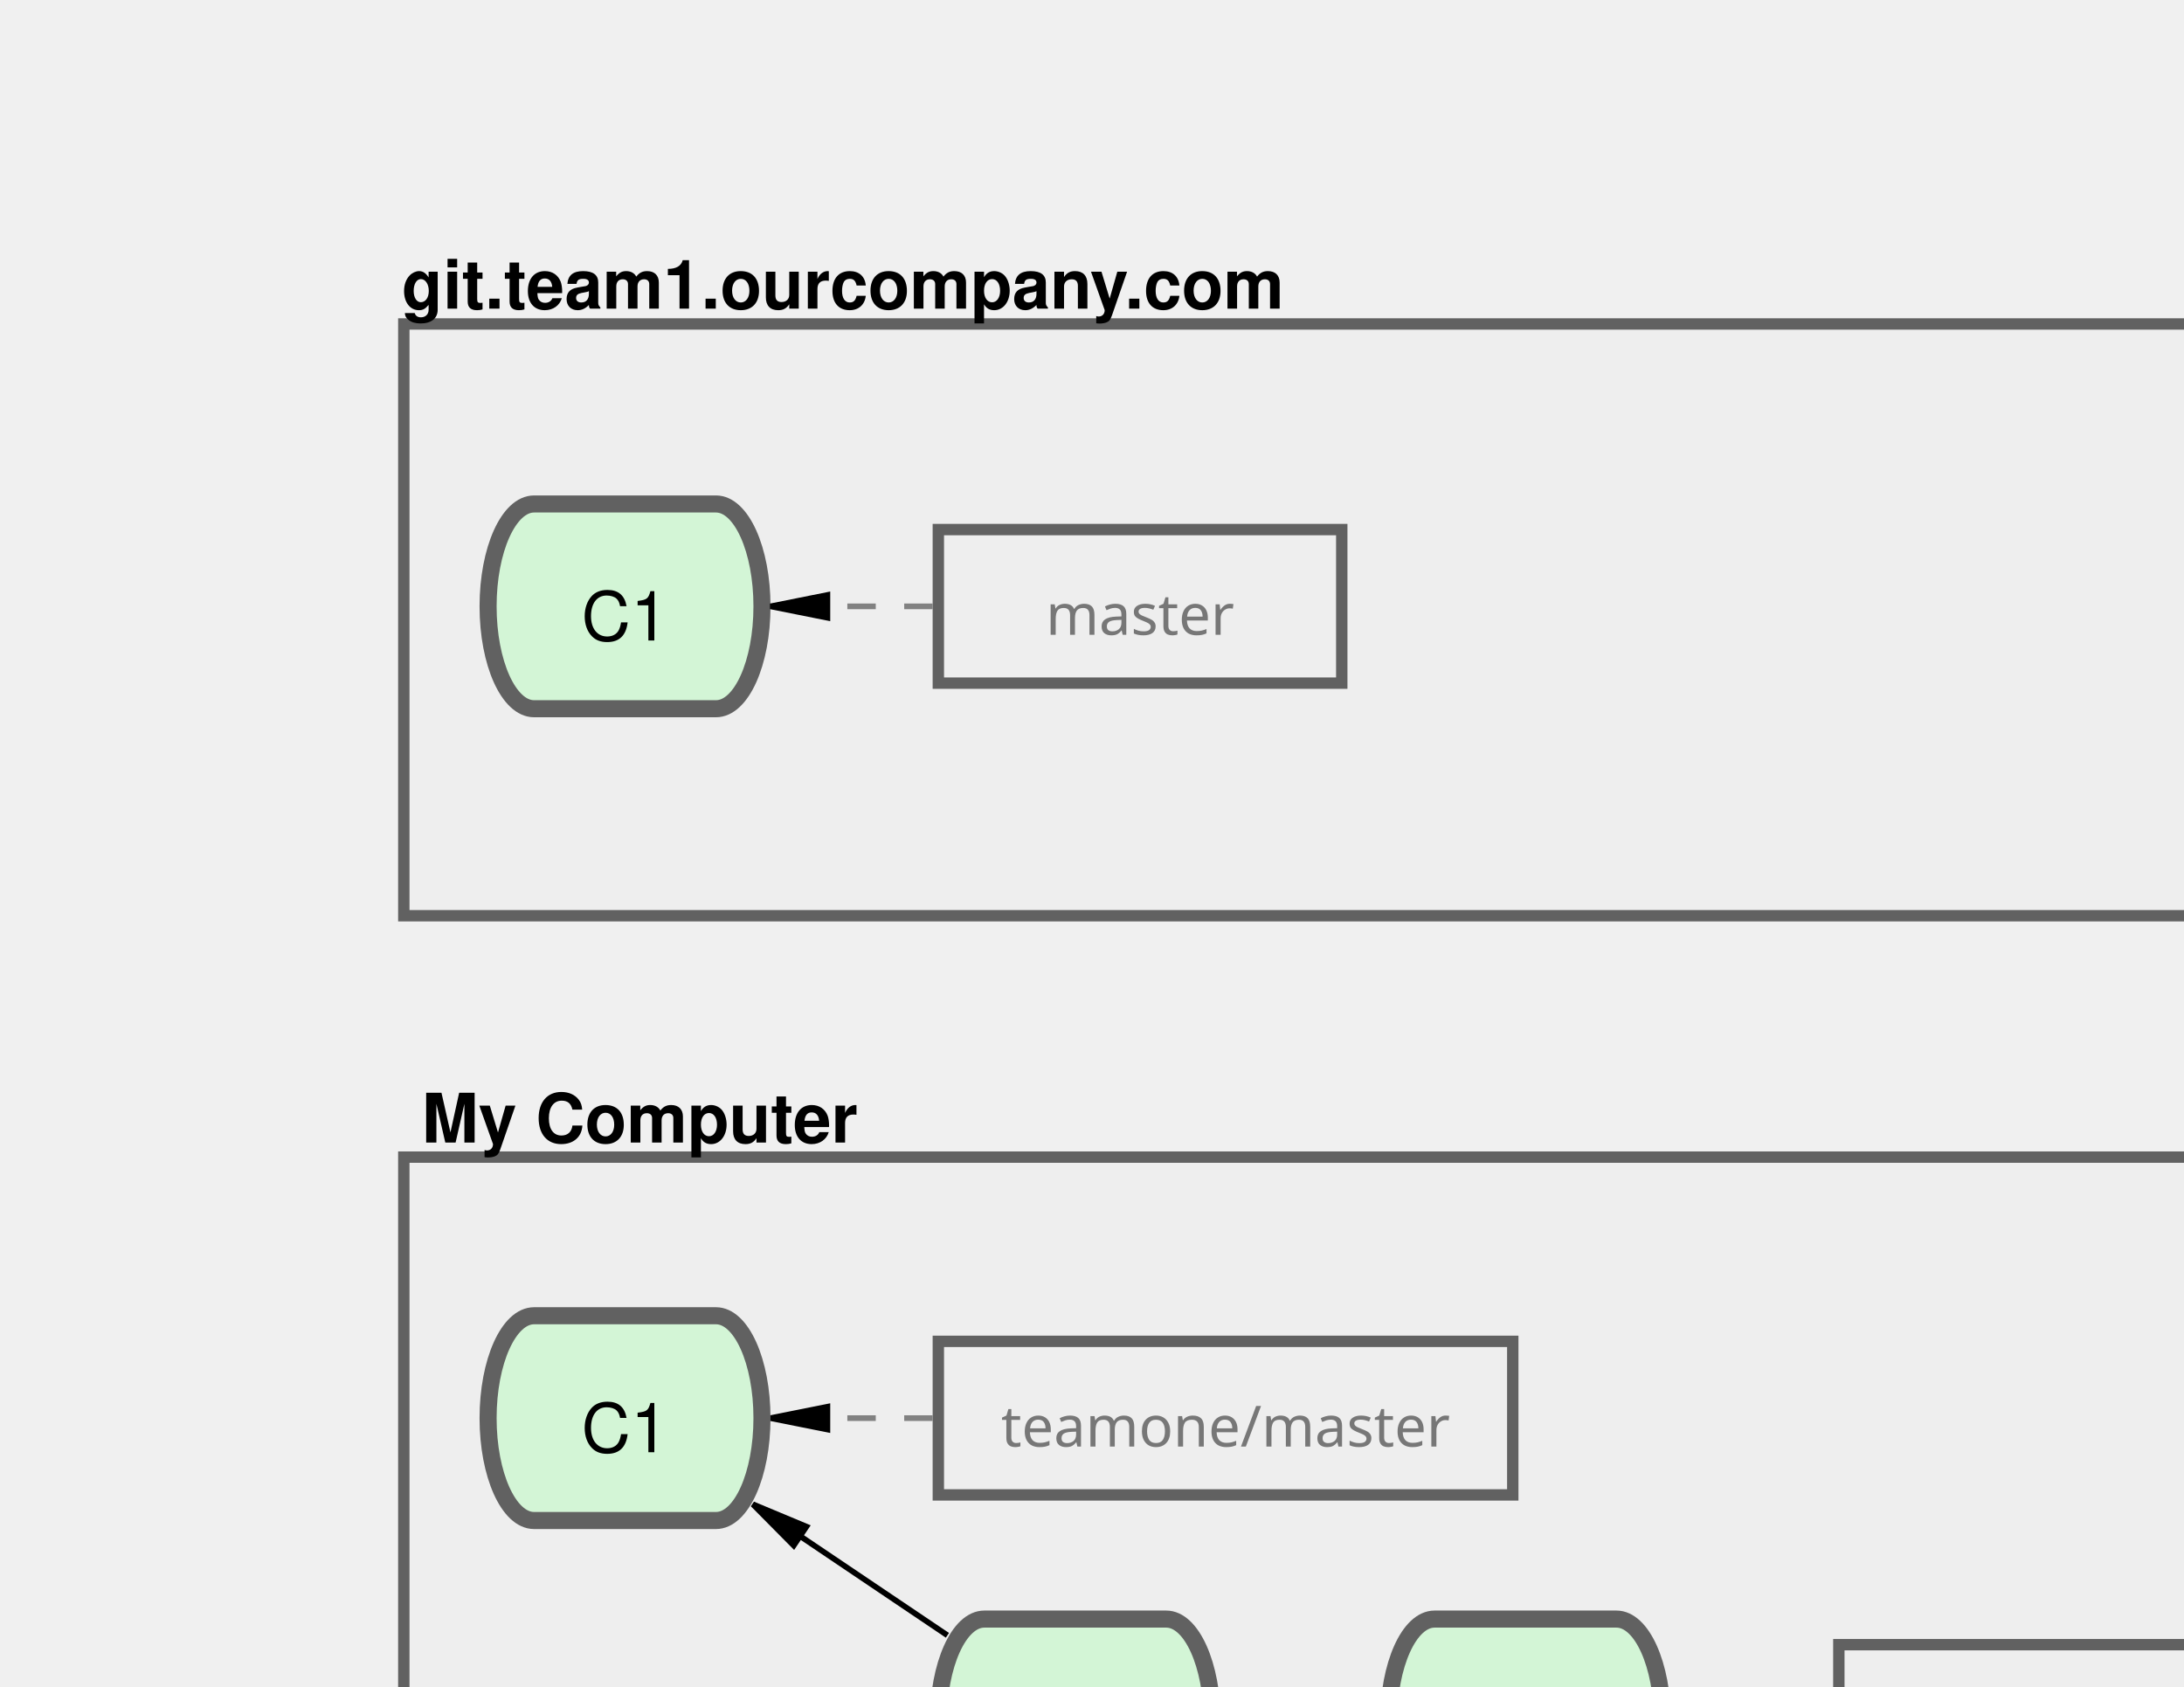
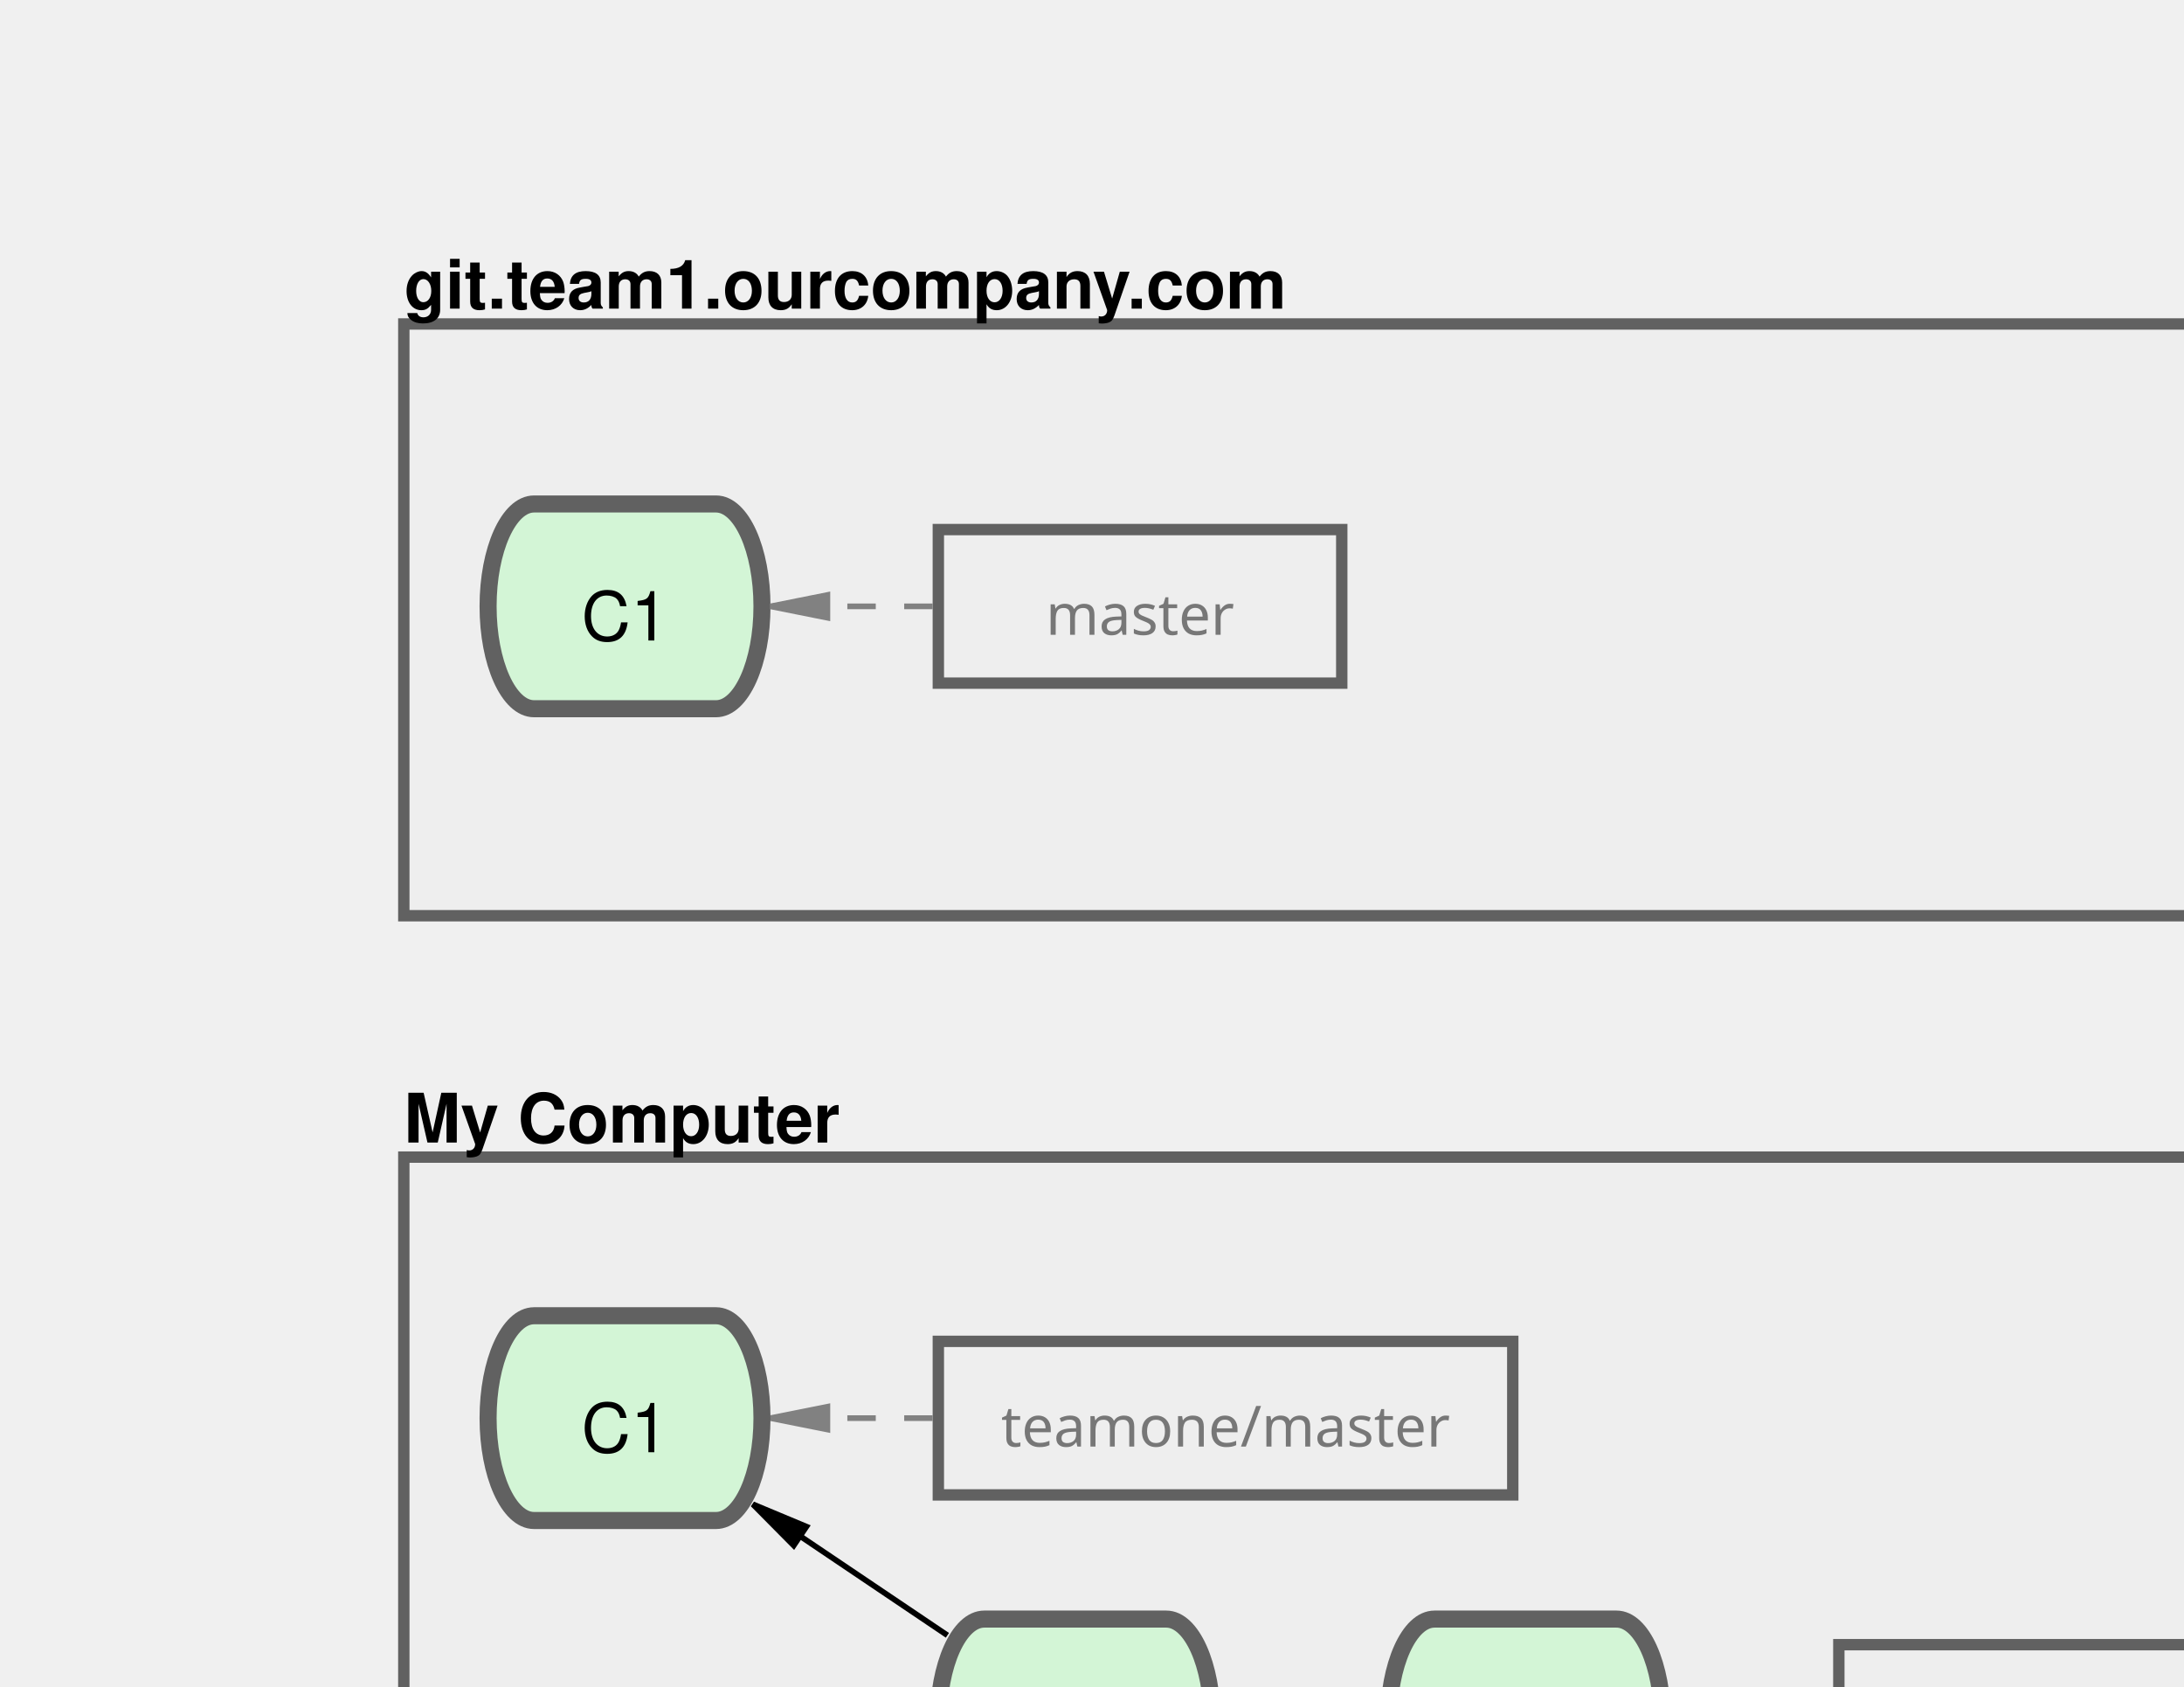
<svg xmlns="http://www.w3.org/2000/svg">
  <defs>
    <marker id="Arrow1Lend" orient="auto" refX="0.0" refY="0.0" style="overflow:visible;">
      <path d="M -10,0.0 L -10.0,-2.0 L 0.0,0.0 L -10.0,2.0 z " id="path3666" style="fill-rule:evenodd;stroke:#000000;stroke-width:1.0px;marker-start:none;" />
    </marker>
+     <marker id="Arrow1Lend_818181" orient="auto" refX="0.0" refY="0.0" style="overflow:visible;">
+       <path d="M -10,0.0 L -10.0,-2.0 L 0.0,0.0 L -10.0,2.0 z " id="path3666" style="fill-rule:evenodd;stroke:#000000;stroke-width:1.0px;marker-start:none;fill:#818181;stroke:#818181" />
+     </marker>
  </defs>
  <g style="stroke:#000000;fill:#fff">
    <rect height="137.561" id="1351" style="stroke:#616161;stroke-width:2px;fill:#eeeeee" width="382.0" x="71.0" y="203.439" />
    <rect height="7.753" id="1353" style="stroke:none;fill:none" width="37.0" x="93.975" y="191.0" />
-     <text id="1353_text" style="fill:#000000;stroke:#000000;stroke-width:0px;font-family: Helvetica;font-size:12px" x="93.975" y="191.0">
-       <tspan fill="#000000" font-family="Helvetica;,Sans-serif" font-size="12.0px" font-weight="bold" id="1353_line1" stroke="#000000" text-align="center" text-anchor="middle" x="112.475" y="200.876">
+     <text id="1353_text" style="fill:#000000;stroke:#000000;stroke-width:0px;font-family: Helvetica;font-size:12px" x="71.0" y="191.0">
+       <tspan fill="#000000" font-family="Helvetica;,Sans-serif" font-size="12.0px" font-weight="bold" id="1353_line1" stroke="#000000" text-align="center" text-anchor="left" x="71.0" y="200.876">
				My Computer
			</tspan>
    </text>
    <rect height="27.0" id="1357" style="stroke:#616161;stroke-width:2px;fill:#eeeeee" width="101.0" x="164.982" y="235.83" />
    <text id="1357_text" style="fill:#cccccc;stroke:#cccccc;stroke-width:0px;font-family: Luxi Sans;font-size:10px" x="164.982" y="235.83">
      <tspan fill="#777777" font-family="LucidaGrande;" font-size="10.0px" id="1357_line1" stroke="#777777" text-align="center" text-anchor="middle" x="215.482" y="254.33">
				teamone/master
			</tspan>
    </text>
    <rect height="27.0" id="1364" style="stroke:#616161;stroke-width:2px;fill:#eeeeee" width="81.652" x="323.312" y="289.161" />
    <text id="1364_text" style="fill:#cccccc;stroke:#cccccc;stroke-width:0px;font-family: Luxi Sans;font-size:10px" x="323.312" y="289.161">
      <tspan fill="#777777" font-family="LucidaGrande;" font-size="10.0px" id="1364_line1" stroke="#777777" text-align="center" text-anchor="middle" x="364.138" y="307.661">
				master
			</tspan>
    </text>
    <rect height="36.0" id="1369" rx="8.085" ry="18.0" style="stroke:#616161;stroke-width:3px;fill:#d3f5d6" width="48.157" x="164.982" y="284.661" />
    <text id="1369_text" style="fill:#000000;stroke:#000000;stroke-width:0px;font-family: Helvetica;font-size:12px" x="164.982" y="284.661">
      <tspan fill="#000000" font-family="LucidaGrande;" font-size="12.0px" id="1369_line1" stroke="#000000" text-align="center" text-anchor="middle" x="189.061" y="308.661">
				C2
			</tspan>
    </text>
    <rect height="36.0" id="1370" rx="8.085" ry="18.0" style="stroke:#616161;stroke-width:3px;fill:#d3f5d6" width="48.157" x="244.147" y="284.661" />
    <text id="1370_text" style="fill:#000000;stroke:#000000;stroke-width:0px;font-family: Helvetica;font-size:12px" x="244.147" y="284.661">
      <tspan fill="#000000" font-family="LucidaGrande;" font-size="12.0px" id="1370_line1" stroke="#000000" text-align="center" text-anchor="middle" x="268.226" y="308.661">
				C3
			</tspan>
    </text>
    <path d="M 242.647,302.661 L 214.639,302.661" id="1371" style="marker-start:none;stroke:#000000;marker-end:url(#Arrow1Lend);fill:none" />
-     <path d="M 163.982,249.33 L 135.475,249.33" id="1407" style="marker-start:none;stroke:#818181;marker-end:url(#Arrow1Lend);stroke-dasharray:5 5;fill:none" />
-     <path d="M 322.312,302.661 L 293.805,302.661" id="1408" style="marker-start:none;stroke:#818181;marker-end:url(#Arrow1Lend);stroke-dasharray:5 5;fill:none" />
+     <path d="M 163.982,249.33 L 135.475,249.33" id="1407" style="marker-start:none;stroke:#818181;marker-end:url(#Arrow1Lend_818181);stroke-dasharray:5 5;fill:none" />
+     <path d="M 322.312,302.661 L 293.805,302.661" id="1408" style="marker-start:none;stroke:#818181;marker-end:url(#Arrow1Lend_818181);stroke-dasharray:5 5;fill:none" />
    <rect height="104.041" id="1350" style="stroke:#616161;stroke-width:2px;fill:#eeeeee" width="382.0" x="71.0" y="56.959" />
    <rect height="27.0" id="1344" style="stroke:#616161;stroke-width:2px;fill:#eeeeee" width="70.932" x="164.982" y="93.107" />
    <text id="1344_text" style="fill:#cccccc;stroke:#cccccc;stroke-width:0px;font-family: Luxi Sans;font-size:10px" x="164.982" y="93.107">
      <tspan fill="#777777" font-family="LucidaGrande;" font-size="10.0px" id="1344_line1" stroke="#777777" text-align="center" text-anchor="middle" x="200.448" y="111.607">
				master
			</tspan>
    </text>
    <rect height="2.51" id="1352" style="stroke:none;fill:none" width="36.334" x="130.0" y="47.0" />
-     <text id="1352_text" style="fill:#000000;stroke:#000000;stroke-width:0px;font-family: Helvetica;font-size:12px" x="130.0" y="47.0">
-       <tspan fill="#000000" font-family="Helvetica;,Sans-serif" font-size="12.0px" font-weight="bold" id="1352_line1" stroke="#000000" text-align="center" text-anchor="middle" x="148.167" y="54.255">
+     <text id="1352_text" style="fill:#000000;stroke:#000000;stroke-width:0px;font-family: Helvetica;font-size:12px" x="71.0" y="47.0">
+       <tspan fill="#000000" font-family="Helvetica;,Sans-serif" font-size="12.0px" font-weight="bold" id="1352_line1" stroke="#000000" text-align="center" text-anchor="left" x="71.0" y="54.255">
				git.team1.ourcompany.com
			</tspan>
    </text>
    <rect height="36.0" id="1375" rx="8.085" ry="18.0" style="stroke:#616161;stroke-width:3px;fill:#d3f5d6" width="48.157" x="85.817" y="88.607" />
    <text id="1375_text" style="fill:#000000;stroke:#000000;stroke-width:0px;font-family: Helvetica;font-size:12px" x="85.817" y="88.607">
      <tspan fill="#000000" font-family="LucidaGrande;" font-size="12.0px" id="1375_line1" stroke="#000000" text-align="center" text-anchor="middle" x="109.896" y="112.607">
				C1
			</tspan>
    </text>
-     <path d="M 163.982,106.607 L 135.475,106.607" id="1405" style="marker-start:none;stroke:#818181;marker-end:url(#Arrow1Lend);stroke-dasharray:5 5;fill:none" />
+     <path d="M 163.982,106.607 L 135.475,106.607" id="1405" style="marker-start:none;stroke:#818181;marker-end:url(#Arrow1Lend_818181);stroke-dasharray:5 5;fill:none" />
    <rect height="36.0" id="1420" rx="8.085" ry="18.0" style="stroke:#616161;stroke-width:3px;fill:#d3f5d6" width="48.157" x="85.817" y="231.33" />
    <text id="1420_text" style="fill:#000000;stroke:#000000;stroke-width:0px;font-family: Helvetica;font-size:12px" x="85.817" y="231.33">
      <tspan fill="#000000" font-family="LucidaGrande;" font-size="12.0px" id="1420_line1" stroke="#000000" text-align="center" text-anchor="middle" x="109.896" y="255.33">
				C1
			</tspan>
    </text>
    <path d="M 166.579,287.516 L 132.377,264.475" id="1428" style="marker-start:none;stroke:#000000;marker-end:url(#Arrow1Lend);fill:none" />
  </g>
</svg>
